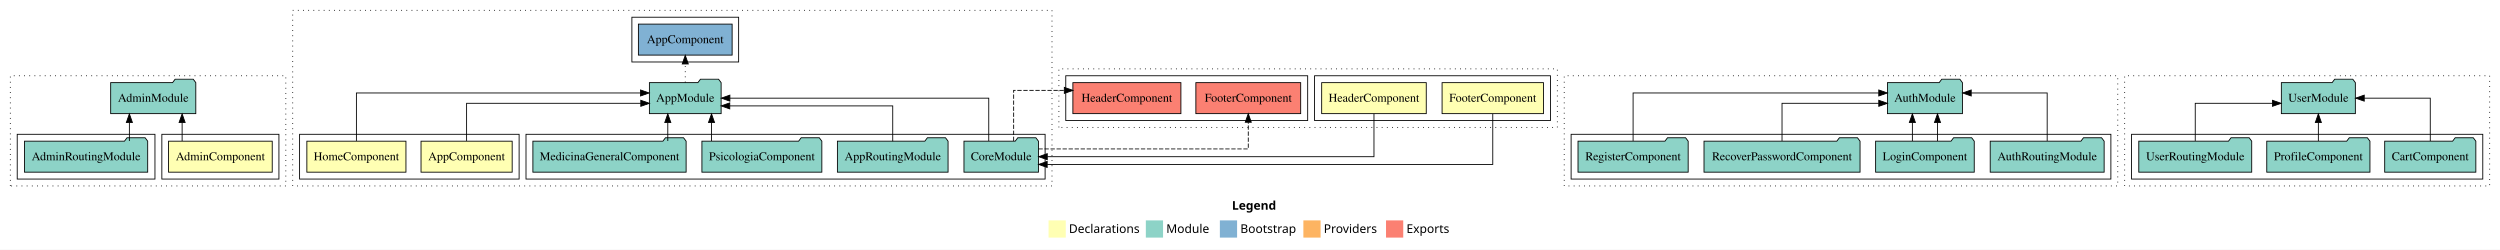
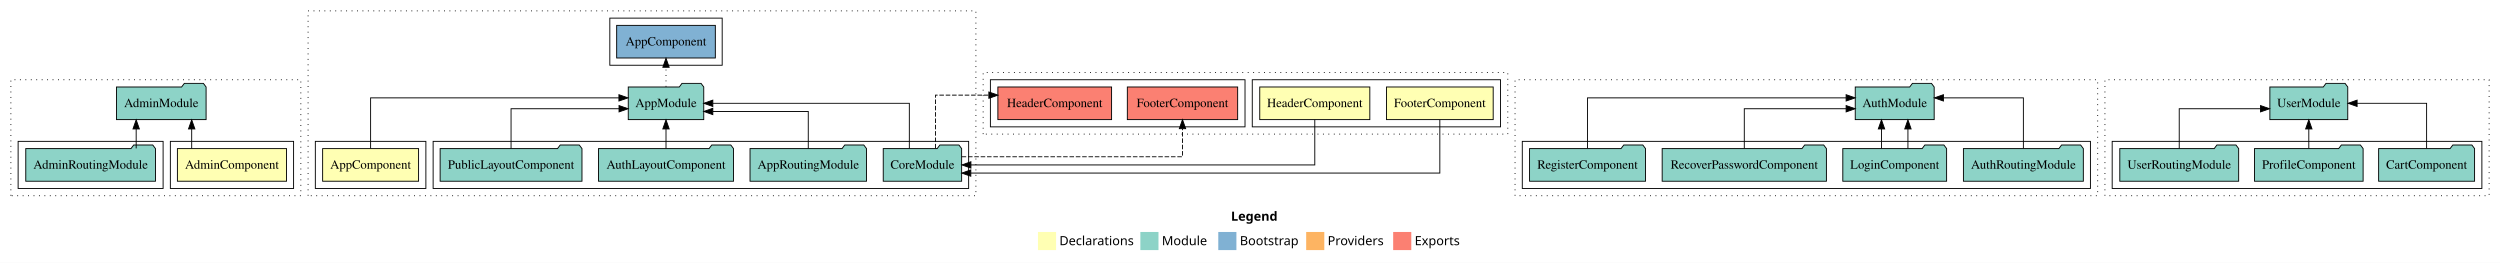
- <svg xmlns="http://www.w3.org/2000/svg" width="2904pt" height="290pt" viewBox="0.00 0.00 2904.00 290.00">
+ <svg xmlns="http://www.w3.org/2000/svg" width="2759pt" height="290pt" viewBox="0.00 0.00 2759.00 290.00">
  <g id="graph0" class="graph" transform="scale(1 1) rotate(0) translate(4 286)">
-     <polygon fill="white" stroke="transparent" points="-4,4 -4,-286 2900,-286 2900,4 -4,4" />
-     <text text-anchor="start" x="1427.01" y="-42.4" font-family="Times-12" font-weight="bold" font-size="14.00">Legend</text>
-     <polygon fill="#ffffb3" stroke="transparent" points="1214,-10 1214,-30 1234,-30 1234,-10 1214,-10" />
-     <text text-anchor="start" x="1237.63" y="-15.4" font-family="Times-12" font-size="14.00">  Declarations</text>
-     <polygon fill="#8dd3c7" stroke="transparent" points="1327,-10 1327,-30 1347,-30 1347,-10 1327,-10" />
-     <text text-anchor="start" x="1350.73" y="-15.4" font-family="Times-12" font-size="14.00">  Module</text>
-     <polygon fill="#80b1d3" stroke="transparent" points="1413,-10 1413,-30 1433,-30 1433,-10 1413,-10" />
-     <text text-anchor="start" x="1436.78" y="-15.4" font-family="Times-12" font-size="14.00">  Bootstrap</text>
-     <polygon fill="#fdb462" stroke="transparent" points="1510,-10 1510,-30 1530,-30 1530,-10 1510,-10" />
-     <text text-anchor="start" x="1533.67" y="-15.4" font-family="Times-12" font-size="14.00">  Providers</text>
-     <polygon fill="#fb8072" stroke="transparent" points="1606,-10 1606,-30 1626,-30 1626,-10 1606,-10" />
-     <text text-anchor="start" x="1629.73" y="-15.4" font-family="Times-12" font-size="14.00">  Exports</text>
+     <polygon fill="white" stroke="transparent" points="-4,4 -4,-286 2755,-286 2755,4 -4,4" />
+     <text text-anchor="start" x="1354.51" y="-42.4" font-family="Times-12" font-weight="bold" font-size="14.00">Legend</text>
+     <polygon fill="#ffffb3" stroke="transparent" points="1141.5,-10 1141.5,-30 1161.5,-30 1161.5,-10 1141.5,-10" />
+     <text text-anchor="start" x="1165.13" y="-15.4" font-family="Times-12" font-size="14.00">  Declarations</text>
+     <polygon fill="#8dd3c7" stroke="transparent" points="1254.5,-10 1254.5,-30 1274.5,-30 1274.5,-10 1254.5,-10" />
+     <text text-anchor="start" x="1278.23" y="-15.4" font-family="Times-12" font-size="14.00">  Module</text>
+     <polygon fill="#80b1d3" stroke="transparent" points="1340.5,-10 1340.5,-30 1360.5,-30 1360.5,-10 1340.5,-10" />
+     <text text-anchor="start" x="1364.28" y="-15.4" font-family="Times-12" font-size="14.00">  Bootstrap</text>
+     <polygon fill="#fdb462" stroke="transparent" points="1437.5,-10 1437.5,-30 1457.5,-30 1457.5,-10 1437.5,-10" />
+     <text text-anchor="start" x="1461.17" y="-15.4" font-family="Times-12" font-size="14.00">  Providers</text>
+     <polygon fill="#fb8072" stroke="transparent" points="1533.5,-10 1533.5,-30 1553.5,-30 1553.5,-10 1533.5,-10" />
+     <text text-anchor="start" x="1557.23" y="-15.4" font-family="Times-12" font-size="14.00">  Exports</text>
    <g id="clust1" class="cluster">
      <polygon fill="none" stroke="black" stroke-dasharray="1,5" points="8,-70 8,-198 328,-198 328,-70 8,-70" />
    </g>
    <g id="clust2" class="cluster">
      <polygon fill="none" stroke="black" points="184,-78 184,-130 320,-130 320,-78 184,-78" />
    </g>
    <g id="clust4" class="cluster">
      <polygon fill="none" stroke="black" points="16,-78 16,-130 176,-130 176,-78 16,-78" />
    </g>
    <g id="clust14" class="cluster">
-       <polygon fill="none" stroke="black" stroke-dasharray="1,5" points="336,-70 336,-274 1218,-274 1218,-70 336,-70" />
+       <polygon fill="none" stroke="black" stroke-dasharray="1,5" points="336,-70 336,-274 1073,-274 1073,-70 336,-70" />
    </g>
    <g id="clust15" class="cluster">
-       <polygon fill="none" stroke="black" points="344,-78 344,-130 599,-130 599,-78 344,-78" />
-     </g>
-     <g id="clust18" class="cluster">
-       <polygon fill="none" stroke="black" points="607,-78 607,-130 1210,-130 1210,-78 607,-78" />
-     </g>
-     <g id="clust20" class="cluster">
-       <polygon fill="none" stroke="black" points="730,-214 730,-266 854,-266 854,-214 730,-214" />
-     </g>
-     <g id="clust28" class="cluster">
-       <polygon fill="none" stroke="black" stroke-dasharray="1,5" points="1813,-70 1813,-198 2456,-198 2456,-70 1813,-70" />
-     </g>
-     <g id="clust30" class="cluster">
-       <polygon fill="none" stroke="black" points="1821,-78 1821,-130 2448,-130 2448,-78 1821,-78" />
+       <polygon fill="none" stroke="black" points="344,-78 344,-130 466,-130 466,-78 344,-78" />
+     </g>
+     <g id="clust17" class="cluster">
+       <polygon fill="none" stroke="black" points="474,-78 474,-130 1065,-130 1065,-78 474,-78" />
+     </g>
+     <g id="clust19" class="cluster">
+       <polygon fill="none" stroke="black" points="669,-214 669,-266 793,-266 793,-214 669,-214" />
+     </g>
+     <g id="clust27" class="cluster">
+       <polygon fill="none" stroke="black" stroke-dasharray="1,5" points="1668,-70 1668,-198 2311,-198 2311,-70 1668,-70" />
+     </g>
+     <g id="clust29" class="cluster">
+       <polygon fill="none" stroke="black" points="1676,-78 1676,-130 2303,-130 2303,-78 1676,-78" />
+     </g>
+     <g id="clust39" class="cluster">
+       <polygon fill="none" stroke="black" stroke-dasharray="1,5" points="1081,-138 1081,-206 1660,-206 1660,-138 1081,-138" />
    </g>
    <g id="clust40" class="cluster">
-       <polygon fill="none" stroke="black" stroke-dasharray="1,5" points="1226,-138 1226,-206 1805,-206 1805,-138 1226,-138" />
-     </g>
-     <g id="clust41" class="cluster">
-       <polygon fill="none" stroke="black" points="1523,-146 1523,-198 1797,-198 1797,-146 1523,-146" />
-     </g>
-     <g id="clust45" class="cluster">
-       <polygon fill="none" stroke="black" points="1234,-146 1234,-198 1515,-198 1515,-146 1234,-146" />
-     </g>
-     <g id="clust54" class="cluster">
-       <polygon fill="none" stroke="black" stroke-dasharray="1,5" points="2464,-70 2464,-198 2888,-198 2888,-70 2464,-70" />
-     </g>
-     <g id="clust56" class="cluster">
-       <polygon fill="none" stroke="black" points="2472,-78 2472,-130 2880,-130 2880,-78 2472,-78" />
+       <polygon fill="none" stroke="black" points="1378,-146 1378,-198 1652,-198 1652,-146 1378,-146" />
+     </g>
+     <g id="clust44" class="cluster">
+       <polygon fill="none" stroke="black" points="1089,-146 1089,-198 1370,-198 1370,-146 1089,-146" />
+     </g>
+     <g id="clust53" class="cluster">
+       <polygon fill="none" stroke="black" stroke-dasharray="1,5" points="2319,-70 2319,-198 2743,-198 2743,-70 2319,-70" />
+     </g>
+     <g id="clust55" class="cluster">
+       <polygon fill="none" stroke="black" points="2327,-78 2327,-130 2735,-130 2735,-78 2327,-78" />
    </g>
    <g id="node1" class="node">
      <polygon fill="#ffffb3" stroke="black" points="312.22,-122 191.78,-122 191.78,-86 312.22,-86 312.22,-122" />
      <text text-anchor="middle" x="252" y="-99.8" font-family="Times,serif" font-size="14.00">AdminComponent</text>
    </g>
    <g id="node2" class="node">
      <polygon fill="#8dd3c7" stroke="black" points="223.44,-190 220.44,-194 199.44,-194 196.44,-190 124.56,-190 124.56,-154 223.44,-154 223.44,-190" />
      <text text-anchor="middle" x="174" y="-167.8" font-family="Times,serif" font-size="14.00">AdminModule</text>
    </g>
    <g id="edge1" class="edge">
      <path fill="none" stroke="black" d="M207.55,-122.22C207.55,-122.22 207.55,-143.73 207.55,-143.73" />
      <polygon fill="black" stroke="black" points="204.05,-143.73 207.55,-153.73 211.05,-143.73 204.05,-143.73" />
    </g>
    <g id="node3" class="node">
      <polygon fill="#8dd3c7" stroke="black" points="167.56,-122 164.56,-126 143.56,-126 140.56,-122 24.44,-122 24.44,-86 167.56,-86 167.56,-122" />
      <text text-anchor="middle" x="96" y="-99.8" font-family="Times,serif" font-size="14.00">AdminRoutingModule</text>
    </g>
    <g id="edge2" class="edge">
      <path fill="none" stroke="black" d="M146.28,-122.22C146.28,-122.22 146.28,-143.73 146.28,-143.73" />
      <polygon fill="black" stroke="black" points="142.78,-143.73 146.28,-153.73 149.78,-143.73 142.78,-143.73" />
    </g>
    <g id="node4" class="node">
-       <polygon fill="#ffffb3" stroke="black" points="590.94,-122 485.06,-122 485.06,-86 590.94,-86 590.94,-122" />
-       <text text-anchor="middle" x="538" y="-99.8" font-family="Times,serif" font-size="14.00">AppComponent</text>
+       <polygon fill="#ffffb3" stroke="black" points="457.94,-122 352.06,-122 352.06,-86 457.94,-86 457.94,-122" />
+       <text text-anchor="middle" x="405" y="-99.8" font-family="Times,serif" font-size="14.00">AppComponent</text>
+     </g>
+     <g id="node5" class="node">
+       <polygon fill="#8dd3c7" stroke="black" points="772.66,-190 769.66,-194 748.66,-194 745.66,-190 689.34,-190 689.34,-154 772.66,-154 772.66,-190" />
+       <text text-anchor="middle" x="731" y="-167.8" font-family="Times,serif" font-size="14.00">AppModule</text>
+     </g>
+     <g id="edge3" class="edge">
+       <path fill="none" stroke="black" d="M405,-122.29C405,-144.21 405,-178 405,-178 405,-178 679.05,-178 679.05,-178" />
+       <polygon fill="black" stroke="black" points="679.05,-181.5 689.05,-178 679.05,-174.5 679.05,-181.5" />
+     </g>
+     <g id="node10" class="node">
+       <polygon fill="#80b1d3" stroke="black" points="785.44,-258 676.56,-258 676.56,-222 785.44,-222 785.44,-258" />
+       <text text-anchor="middle" x="731" y="-235.8" font-family="Times,serif" font-size="14.00">AppComponent </text>
+     </g>
+     <g id="edge8" class="edge">
+       <path fill="none" stroke="black" stroke-dasharray="1,5" d="M731,-190.22C731,-190.22 731,-211.73 731,-211.73" />
+       <polygon fill="black" stroke="black" points="727.5,-211.73 731,-221.73 734.5,-211.73 727.5,-211.73" />
    </g>
    <g id="node6" class="node">
-       <polygon fill="#8dd3c7" stroke="black" points="833.66,-190 830.66,-194 809.66,-194 806.66,-190 750.34,-190 750.34,-154 833.66,-154 833.66,-190" />
-       <text text-anchor="middle" x="792" y="-167.8" font-family="Times,serif" font-size="14.00">AppModule</text>
-     </g>
-     <g id="edge3" class="edge">
-       <path fill="none" stroke="black" d="M538,-122.27C538,-140.56 538,-166 538,-166 538,-166 740.34,-166 740.34,-166" />
-       <polygon fill="black" stroke="black" points="740.34,-169.5 750.34,-166 740.34,-162.5 740.34,-169.5" />
-     </g>
-     <g id="node5" class="node">
-       <polygon fill="#ffffb3" stroke="black" points="467.55,-122 352.45,-122 352.45,-86 467.55,-86 467.55,-122" />
-       <text text-anchor="middle" x="410" y="-99.8" font-family="Times,serif" font-size="14.00">HomeComponent</text>
+       <polygon fill="#8dd3c7" stroke="black" points="952.27,-122 949.27,-126 928.27,-126 925.27,-122 823.73,-122 823.73,-86 952.27,-86 952.27,-122" />
+       <text text-anchor="middle" x="888" y="-99.8" font-family="Times,serif" font-size="14.00">AppRoutingModule</text>
    </g>
    <g id="edge4" class="edge">
-       <path fill="none" stroke="black" d="M410,-122.29C410,-144.21 410,-178 410,-178 410,-178 740.03,-178 740.03,-178" />
-       <polygon fill="black" stroke="black" points="740.03,-181.5 750.03,-178 740.03,-174.5 740.03,-181.5" />
+       <path fill="none" stroke="black" d="M888,-122.02C888,-139.37 888,-163 888,-163 888,-163 782.66,-163 782.66,-163" />
+       <polygon fill="black" stroke="black" points="782.66,-159.5 772.66,-163 782.66,-166.5 782.66,-159.5" />
+     </g>
+     <g id="node7" class="node">
+       <polygon fill="#8dd3c7" stroke="black" points="805.49,-122 802.49,-126 781.49,-126 778.49,-122 656.51,-122 656.51,-86 805.49,-86 805.49,-122" />
+       <text text-anchor="middle" x="731" y="-99.8" font-family="Times,serif" font-size="14.00">AuthLayoutComponent</text>
+     </g>
+     <g id="edge5" class="edge">
+       <path fill="none" stroke="black" d="M731,-122.22C731,-122.22 731,-143.73 731,-143.73" />
+       <polygon fill="black" stroke="black" points="727.5,-143.73 731,-153.73 734.5,-143.73 727.5,-143.73" />
+     </g>
+     <g id="node8" class="node">
+       <polygon fill="#8dd3c7" stroke="black" points="1057.26,-122 1054.26,-126 1033.26,-126 1030.26,-122 970.74,-122 970.74,-86 1057.26,-86 1057.26,-122" />
+       <text text-anchor="middle" x="1014" y="-99.8" font-family="Times,serif" font-size="14.00">CoreModule</text>
+     </g>
+     <g id="edge6" class="edge">
+       <path fill="none" stroke="black" d="M999.54,-122.22C999.54,-142.37 999.54,-172 999.54,-172 999.54,-172 782.66,-172 782.66,-172" />
+       <polygon fill="black" stroke="black" points="782.66,-168.5 772.66,-172 782.66,-175.5 782.66,-168.5" />
+     </g>
+     <g id="node18" class="node">
+       <polygon fill="#fb8072" stroke="black" points="1361.88,-190 1240.12,-190 1240.12,-154 1361.88,-154 1361.88,-190" />
+       <text text-anchor="middle" x="1301" y="-167.8" font-family="Times,serif" font-size="14.00">FooterComponent </text>
+     </g>
+     <g id="edge16" class="edge">
+       <path fill="none" stroke="black" stroke-dasharray="5,2" d="M1057.28,-113C1137.45,-113 1301,-113 1301,-113 1301,-113 1301,-143.98 1301,-143.98" />
+       <polygon fill="black" stroke="black" points="1297.5,-143.98 1301,-153.98 1304.5,-143.98 1297.5,-143.98" />
+     </g>
+     <g id="node19" class="node">
+       <polygon fill="#fb8072" stroke="black" points="1222.74,-190 1097.26,-190 1097.26,-154 1222.74,-154 1222.74,-190" />
+       <text text-anchor="middle" x="1160" y="-167.8" font-family="Times,serif" font-size="14.00">HeaderComponent </text>
+     </g>
+     <g id="edge17" class="edge">
+       <path fill="none" stroke="black" stroke-dasharray="5,2" d="M1028.46,-122.25C1028.46,-145.02 1028.46,-181 1028.46,-181 1028.46,-181 1087.31,-181 1087.31,-181" />
+       <polygon fill="black" stroke="black" points="1087.31,-184.5 1097.31,-181 1087.31,-177.5 1087.31,-184.5" />
+     </g>
+     <g id="node9" class="node">
+       <polygon fill="#8dd3c7" stroke="black" points="638.27,-122 635.27,-126 614.27,-126 611.27,-122 481.73,-122 481.73,-86 638.27,-86 638.27,-122" />
+       <text text-anchor="middle" x="560" y="-99.8" font-family="Times,serif" font-size="14.00">PublicLayoutComponent</text>
+     </g>
+     <g id="edge7" class="edge">
+       <path fill="none" stroke="black" d="M560,-122.27C560,-140.56 560,-166 560,-166 560,-166 679.17,-166 679.17,-166" />
+       <polygon fill="black" stroke="black" points="679.17,-169.5 689.17,-166 679.17,-162.5 679.17,-169.5" />
    </g>
    <g id="node11" class="node">
-       <polygon fill="#80b1d3" stroke="black" points="846.44,-258 737.56,-258 737.56,-222 846.44,-222 846.44,-258" />
-       <text text-anchor="middle" x="792" y="-235.8" font-family="Times,serif" font-size="14.00">AppComponent </text>
+       <polygon fill="#8dd3c7" stroke="black" points="2295.17,-122 2292.17,-126 2271.17,-126 2268.17,-122 2162.83,-122 2162.83,-86 2295.17,-86 2295.17,-122" />
+       <text text-anchor="middle" x="2229" y="-99.8" font-family="Times,serif" font-size="14.00">AuthRoutingModule</text>
+     </g>
+     <g id="node15" class="node">
+       <polygon fill="#8dd3c7" stroke="black" points="2130.55,-190 2127.55,-194 2106.55,-194 2103.55,-190 2043.45,-190 2043.45,-154 2130.55,-154 2130.55,-190" />
+       <text text-anchor="middle" x="2087" y="-167.8" font-family="Times,serif" font-size="14.00">AuthModule</text>
    </g>
    <g id="edge9" class="edge">
-       <path fill="none" stroke="black" stroke-dasharray="1,5" d="M792,-190.22C792,-190.22 792,-211.73 792,-211.73" />
-       <polygon fill="black" stroke="black" points="788.5,-211.73 792,-221.73 795.5,-211.73 788.5,-211.73" />
-     </g>
-     <g id="node7" class="node">
-       <polygon fill="#8dd3c7" stroke="black" points="1097.27,-122 1094.27,-126 1073.27,-126 1070.27,-122 968.73,-122 968.73,-86 1097.27,-86 1097.27,-122" />
-       <text text-anchor="middle" x="1033" y="-99.8" font-family="Times,serif" font-size="14.00">AppRoutingModule</text>
-     </g>
-     <g id="edge5" class="edge">
-       <path fill="none" stroke="black" d="M1033,-122.02C1033,-139.37 1033,-163 1033,-163 1033,-163 843.7,-163 843.7,-163" />
-       <polygon fill="black" stroke="black" points="843.7,-159.5 833.7,-163 843.7,-166.5 843.7,-159.5" />
-     </g>
-     <g id="node8" class="node">
-       <polygon fill="#8dd3c7" stroke="black" points="1202.26,-122 1199.26,-126 1178.26,-126 1175.26,-122 1115.74,-122 1115.74,-86 1202.26,-86 1202.26,-122" />
-       <text text-anchor="middle" x="1159" y="-99.8" font-family="Times,serif" font-size="14.00">CoreModule</text>
-     </g>
-     <g id="edge6" class="edge">
-       <path fill="none" stroke="black" d="M1144.54,-122.22C1144.54,-142.37 1144.54,-172 1144.54,-172 1144.54,-172 843.83,-172 843.83,-172" />
-       <polygon fill="black" stroke="black" points="843.83,-168.5 833.83,-172 843.83,-175.5 843.83,-168.5" />
-     </g>
-     <g id="node19" class="node">
-       <polygon fill="#fb8072" stroke="black" points="1506.88,-190 1385.12,-190 1385.12,-154 1506.88,-154 1506.88,-190" />
-       <text text-anchor="middle" x="1446" y="-167.8" font-family="Times,serif" font-size="14.00">FooterComponent </text>
-     </g>
-     <g id="edge17" class="edge">
-       <path fill="none" stroke="black" stroke-dasharray="5,2" d="M1202.28,-113C1282.45,-113 1446,-113 1446,-113 1446,-113 1446,-143.98 1446,-143.98" />
-       <polygon fill="black" stroke="black" points="1442.5,-143.98 1446,-153.98 1449.5,-143.98 1442.5,-143.98" />
+       <path fill="none" stroke="black" d="M2229,-122.29C2229,-144.21 2229,-178 2229,-178 2229,-178 2140.76,-178 2140.76,-178" />
+       <polygon fill="black" stroke="black" points="2140.76,-174.5 2130.76,-178 2140.76,-181.5 2140.76,-174.5" />
+     </g>
+     <g id="node12" class="node">
+       <polygon fill="#8dd3c7" stroke="black" points="2144.28,-122 2141.28,-126 2120.28,-126 2117.28,-122 2029.72,-122 2029.72,-86 2144.28,-86 2144.28,-122" />
+       <text text-anchor="middle" x="2087" y="-99.8" font-family="Times,serif" font-size="14.00">LoginComponent</text>
+     </g>
+     <g id="edge10" class="edge">
+       <path fill="none" stroke="black" d="M2101.59,-122.22C2101.59,-122.22 2101.59,-143.73 2101.59,-143.73" />
+       <polygon fill="black" stroke="black" points="2098.09,-143.73 2101.59,-153.73 2105.09,-143.73 2098.09,-143.73" />
+     </g>
+     <g id="edge11" class="edge">
+       <path fill="none" stroke="black" d="M2072.41,-122.22C2072.41,-122.22 2072.41,-143.73 2072.41,-143.73" />
+       <polygon fill="black" stroke="black" points="2068.91,-143.73 2072.41,-153.73 2075.91,-143.73 2068.91,-143.73" />
+     </g>
+     <g id="node13" class="node">
+       <polygon fill="#8dd3c7" stroke="black" points="2011.63,-122 2008.63,-126 1987.63,-126 1984.63,-122 1830.37,-122 1830.37,-86 2011.63,-86 2011.63,-122" />
+       <text text-anchor="middle" x="1921" y="-99.8" font-family="Times,serif" font-size="14.00">RecoverPasswordComponent</text>
+     </g>
+     <g id="edge12" class="edge">
+       <path fill="none" stroke="black" d="M1921,-122.27C1921,-140.56 1921,-166 1921,-166 1921,-166 2033.39,-166 2033.39,-166" />
+       <polygon fill="black" stroke="black" points="2033.39,-169.5 2043.39,-166 2033.39,-162.5 2033.39,-169.5" />
+     </g>
+     <g id="node14" class="node">
+       <polygon fill="#8dd3c7" stroke="black" points="1811.98,-122 1808.98,-126 1787.98,-126 1784.98,-122 1684.02,-122 1684.02,-86 1811.98,-86 1811.98,-122" />
+       <text text-anchor="middle" x="1748" y="-99.8" font-family="Times,serif" font-size="14.00">RegisterComponent</text>
+     </g>
+     <g id="edge13" class="edge">
+       <path fill="none" stroke="black" d="M1748,-122.29C1748,-144.21 1748,-178 1748,-178 1748,-178 2033.38,-178 2033.38,-178" />
+       <polygon fill="black" stroke="black" points="2033.38,-181.5 2043.38,-178 2033.38,-174.5 2033.38,-181.5" />
+     </g>
+     <g id="node16" class="node">
+       <polygon fill="#ffffb3" stroke="black" points="1643.88,-190 1526.12,-190 1526.12,-154 1643.88,-154 1643.88,-190" />
+       <text text-anchor="middle" x="1585" y="-167.8" font-family="Times,serif" font-size="14.00">FooterComponent</text>
+     </g>
+     <g id="edge14" class="edge">
+       <path fill="none" stroke="black" d="M1585,-153.75C1585,-130.98 1585,-95 1585,-95 1585,-95 1067.39,-95 1067.39,-95" />
+       <polygon fill="black" stroke="black" points="1067.39,-91.5 1057.39,-95 1067.39,-98.5 1067.39,-91.5" />
+     </g>
+     <g id="node17" class="node">
+       <polygon fill="#ffffb3" stroke="black" points="1507.74,-190 1386.26,-190 1386.26,-154 1507.74,-154 1507.74,-190" />
+       <text text-anchor="middle" x="1447" y="-167.8" font-family="Times,serif" font-size="14.00">HeaderComponent</text>
+     </g>
+     <g id="edge15" class="edge">
+       <path fill="none" stroke="black" d="M1447,-153.78C1447,-133.63 1447,-104 1447,-104 1447,-104 1067.5,-104 1067.5,-104" />
+       <polygon fill="black" stroke="black" points="1067.5,-100.5 1057.5,-104 1067.5,-107.5 1067.5,-100.5" />
    </g>
    <g id="node20" class="node">
-       <polygon fill="#fb8072" stroke="black" points="1367.74,-190 1242.26,-190 1242.26,-154 1367.74,-154 1367.74,-190" />
-       <text text-anchor="middle" x="1305" y="-167.8" font-family="Times,serif" font-size="14.00">HeaderComponent </text>
+       <polygon fill="#8dd3c7" stroke="black" points="2726.94,-122 2723.94,-126 2702.94,-126 2699.94,-122 2621.06,-122 2621.06,-86 2726.94,-86 2726.94,-122" />
+       <text text-anchor="middle" x="2674" y="-99.8" font-family="Times,serif" font-size="14.00">CartComponent</text>
+     </g>
+     <g id="node23" class="node">
+       <polygon fill="#8dd3c7" stroke="black" points="2586.98,-190 2583.98,-194 2562.98,-194 2559.98,-190 2501.02,-190 2501.02,-154 2586.98,-154 2586.98,-190" />
+       <text text-anchor="middle" x="2544" y="-167.8" font-family="Times,serif" font-size="14.00">UserModule</text>
    </g>
    <g id="edge18" class="edge">
-       <path fill="none" stroke="black" stroke-dasharray="5,2" d="M1173.46,-122.25C1173.46,-145.02 1173.46,-181 1173.46,-181 1173.46,-181 1232.31,-181 1232.31,-181" />
-       <polygon fill="black" stroke="black" points="1232.31,-184.5 1242.31,-181 1232.31,-177.5 1232.31,-184.5" />
-     </g>
-     <g id="node9" class="node">
-       <polygon fill="#8dd3c7" stroke="black" points="793,-122 790,-126 769,-126 766,-122 615,-122 615,-86 793,-86 793,-122" />
-       <text text-anchor="middle" x="704" y="-99.8" font-family="Times,serif" font-size="14.00">MedicinaGeneralComponent</text>
-     </g>
-     <g id="edge7" class="edge">
-       <path fill="none" stroke="black" d="M771.71,-122.22C771.71,-122.22 771.71,-143.73 771.71,-143.73" />
-       <polygon fill="black" stroke="black" points="768.21,-143.73 771.71,-153.73 775.21,-143.73 768.21,-143.73" />
-     </g>
-     <g id="node10" class="node">
-       <polygon fill="#8dd3c7" stroke="black" points="950.66,-122 947.66,-126 926.66,-126 923.66,-122 811.34,-122 811.34,-86 950.66,-86 950.66,-122" />
-       <text text-anchor="middle" x="881" y="-99.8" font-family="Times,serif" font-size="14.00">PsicologiaComponent</text>
-     </g>
-     <g id="edge8" class="edge">
-       <path fill="none" stroke="black" d="M822.5,-122.22C822.5,-122.22 822.5,-143.73 822.5,-143.73" />
-       <polygon fill="black" stroke="black" points="819,-143.73 822.5,-153.73 826,-143.73 819,-143.73" />
-     </g>
-     <g id="node12" class="node">
-       <polygon fill="#8dd3c7" stroke="black" points="2440.17,-122 2437.17,-126 2416.17,-126 2413.17,-122 2307.83,-122 2307.83,-86 2440.17,-86 2440.17,-122" />
-       <text text-anchor="middle" x="2374" y="-99.8" font-family="Times,serif" font-size="14.00">AuthRoutingModule</text>
-     </g>
-     <g id="node16" class="node">
-       <polygon fill="#8dd3c7" stroke="black" points="2275.55,-190 2272.55,-194 2251.55,-194 2248.55,-190 2188.45,-190 2188.45,-154 2275.55,-154 2275.55,-190" />
-       <text text-anchor="middle" x="2232" y="-167.8" font-family="Times,serif" font-size="14.00">AuthModule</text>
-     </g>
-     <g id="edge10" class="edge">
-       <path fill="none" stroke="black" d="M2374,-122.29C2374,-144.21 2374,-178 2374,-178 2374,-178 2285.76,-178 2285.76,-178" />
-       <polygon fill="black" stroke="black" points="2285.76,-174.5 2275.76,-178 2285.76,-181.5 2285.76,-174.5" />
-     </g>
-     <g id="node13" class="node">
-       <polygon fill="#8dd3c7" stroke="black" points="2289.28,-122 2286.28,-126 2265.28,-126 2262.28,-122 2174.72,-122 2174.72,-86 2289.28,-86 2289.28,-122" />
-       <text text-anchor="middle" x="2232" y="-99.8" font-family="Times,serif" font-size="14.00">LoginComponent</text>
-     </g>
-     <g id="edge11" class="edge">
-       <path fill="none" stroke="black" d="M2217.41,-122.22C2217.41,-122.22 2217.41,-143.73 2217.41,-143.73" />
-       <polygon fill="black" stroke="black" points="2213.91,-143.73 2217.41,-153.73 2220.91,-143.73 2213.91,-143.73" />
-     </g>
-     <g id="edge12" class="edge">
-       <path fill="none" stroke="black" d="M2246.59,-122.22C2246.59,-122.22 2246.59,-143.73 2246.59,-143.73" />
-       <polygon fill="black" stroke="black" points="2243.09,-143.73 2246.59,-153.73 2250.09,-143.73 2243.09,-143.73" />
-     </g>
-     <g id="node14" class="node">
-       <polygon fill="#8dd3c7" stroke="black" points="2156.63,-122 2153.63,-126 2132.63,-126 2129.63,-122 1975.37,-122 1975.37,-86 2156.63,-86 2156.63,-122" />
-       <text text-anchor="middle" x="2066" y="-99.8" font-family="Times,serif" font-size="14.00">RecoverPasswordComponent</text>
-     </g>
-     <g id="edge13" class="edge">
-       <path fill="none" stroke="black" d="M2066,-122.27C2066,-140.56 2066,-166 2066,-166 2066,-166 2178.39,-166 2178.39,-166" />
-       <polygon fill="black" stroke="black" points="2178.39,-169.5 2188.39,-166 2178.39,-162.5 2178.39,-169.5" />
-     </g>
-     <g id="node15" class="node">
-       <polygon fill="#8dd3c7" stroke="black" points="1956.98,-122 1953.98,-126 1932.98,-126 1929.98,-122 1829.02,-122 1829.02,-86 1956.98,-86 1956.98,-122" />
-       <text text-anchor="middle" x="1893" y="-99.8" font-family="Times,serif" font-size="14.00">RegisterComponent</text>
-     </g>
-     <g id="edge14" class="edge">
-       <path fill="none" stroke="black" d="M1893,-122.29C1893,-144.21 1893,-178 1893,-178 1893,-178 2178.38,-178 2178.38,-178" />
-       <polygon fill="black" stroke="black" points="2178.38,-181.5 2188.38,-178 2178.38,-174.5 2178.38,-181.5" />
-     </g>
-     <g id="node17" class="node">
-       <polygon fill="#ffffb3" stroke="black" points="1788.88,-190 1671.12,-190 1671.12,-154 1788.88,-154 1788.88,-190" />
-       <text text-anchor="middle" x="1730" y="-167.8" font-family="Times,serif" font-size="14.00">FooterComponent</text>
-     </g>
-     <g id="edge15" class="edge">
-       <path fill="none" stroke="black" d="M1730,-153.75C1730,-130.98 1730,-95 1730,-95 1730,-95 1212.39,-95 1212.39,-95" />
-       <polygon fill="black" stroke="black" points="1212.39,-91.5 1202.39,-95 1212.39,-98.5 1212.39,-91.5" />
-     </g>
-     <g id="node18" class="node">
-       <polygon fill="#ffffb3" stroke="black" points="1652.74,-190 1531.26,-190 1531.26,-154 1652.74,-154 1652.74,-190" />
-       <text text-anchor="middle" x="1592" y="-167.8" font-family="Times,serif" font-size="14.00">HeaderComponent</text>
-     </g>
-     <g id="edge16" class="edge">
-       <path fill="none" stroke="black" d="M1592,-153.78C1592,-133.63 1592,-104 1592,-104 1592,-104 1212.5,-104 1212.5,-104" />
-       <polygon fill="black" stroke="black" points="1212.5,-100.5 1202.5,-104 1212.5,-107.5 1212.5,-100.5" />
+       <path fill="none" stroke="black" d="M2674,-122.22C2674,-142.37 2674,-172 2674,-172 2674,-172 2597.29,-172 2597.29,-172" />
+       <polygon fill="black" stroke="black" points="2597.29,-168.5 2587.29,-172 2597.29,-175.5 2597.29,-168.5" />
    </g>
    <g id="node21" class="node">
-       <polygon fill="#8dd3c7" stroke="black" points="2871.94,-122 2868.94,-126 2847.94,-126 2844.94,-122 2766.06,-122 2766.06,-86 2871.94,-86 2871.94,-122" />
-       <text text-anchor="middle" x="2819" y="-99.8" font-family="Times,serif" font-size="14.00">CartComponent</text>
-     </g>
-     <g id="node24" class="node">
-       <polygon fill="#8dd3c7" stroke="black" points="2731.98,-190 2728.98,-194 2707.98,-194 2704.98,-190 2646.02,-190 2646.02,-154 2731.98,-154 2731.98,-190" />
-       <text text-anchor="middle" x="2689" y="-167.8" font-family="Times,serif" font-size="14.00">UserModule</text>
+       <polygon fill="#8dd3c7" stroke="black" points="2603.93,-122 2600.93,-126 2579.93,-126 2576.93,-122 2484.07,-122 2484.07,-86 2603.93,-86 2603.93,-122" />
+       <text text-anchor="middle" x="2544" y="-99.8" font-family="Times,serif" font-size="14.00">ProfileComponent</text>
    </g>
    <g id="edge19" class="edge">
-       <path fill="none" stroke="black" d="M2819,-122.22C2819,-142.37 2819,-172 2819,-172 2819,-172 2742.29,-172 2742.29,-172" />
-       <polygon fill="black" stroke="black" points="2742.29,-168.5 2732.29,-172 2742.29,-175.5 2742.29,-168.5" />
+       <path fill="none" stroke="black" d="M2544,-122.22C2544,-122.22 2544,-143.73 2544,-143.73" />
+       <polygon fill="black" stroke="black" points="2540.5,-143.73 2544,-153.73 2547.5,-143.73 2540.5,-143.73" />
    </g>
    <g id="node22" class="node">
-       <polygon fill="#8dd3c7" stroke="black" points="2748.93,-122 2745.93,-126 2724.93,-126 2721.93,-122 2629.07,-122 2629.07,-86 2748.93,-86 2748.93,-122" />
-       <text text-anchor="middle" x="2689" y="-99.8" font-family="Times,serif" font-size="14.00">ProfileComponent</text>
+       <polygon fill="#8dd3c7" stroke="black" points="2466.59,-122 2463.59,-126 2442.59,-126 2439.59,-122 2335.41,-122 2335.41,-86 2466.59,-86 2466.59,-122" />
+       <text text-anchor="middle" x="2401" y="-99.8" font-family="Times,serif" font-size="14.00">UserRoutingModule</text>
    </g>
    <g id="edge20" class="edge">
-       <path fill="none" stroke="black" d="M2689,-122.22C2689,-122.22 2689,-143.73 2689,-143.73" />
-       <polygon fill="black" stroke="black" points="2685.5,-143.73 2689,-153.73 2692.5,-143.73 2685.5,-143.73" />
-     </g>
-     <g id="node23" class="node">
-       <polygon fill="#8dd3c7" stroke="black" points="2611.59,-122 2608.59,-126 2587.59,-126 2584.59,-122 2480.41,-122 2480.41,-86 2611.59,-86 2611.59,-122" />
-       <text text-anchor="middle" x="2546" y="-99.8" font-family="Times,serif" font-size="14.00">UserRoutingModule</text>
-     </g>
-     <g id="edge21" class="edge">
-       <path fill="none" stroke="black" d="M2546,-122.27C2546,-140.56 2546,-166 2546,-166 2546,-166 2635.71,-166 2635.71,-166" />
-       <polygon fill="black" stroke="black" points="2635.71,-169.5 2645.71,-166 2635.71,-162.5 2635.71,-169.5" />
+       <path fill="none" stroke="black" d="M2401,-122.27C2401,-140.56 2401,-166 2401,-166 2401,-166 2490.71,-166 2490.71,-166" />
+       <polygon fill="black" stroke="black" points="2490.71,-169.5 2500.71,-166 2490.71,-162.5 2490.71,-169.5" />
    </g>
  </g>
</svg>
